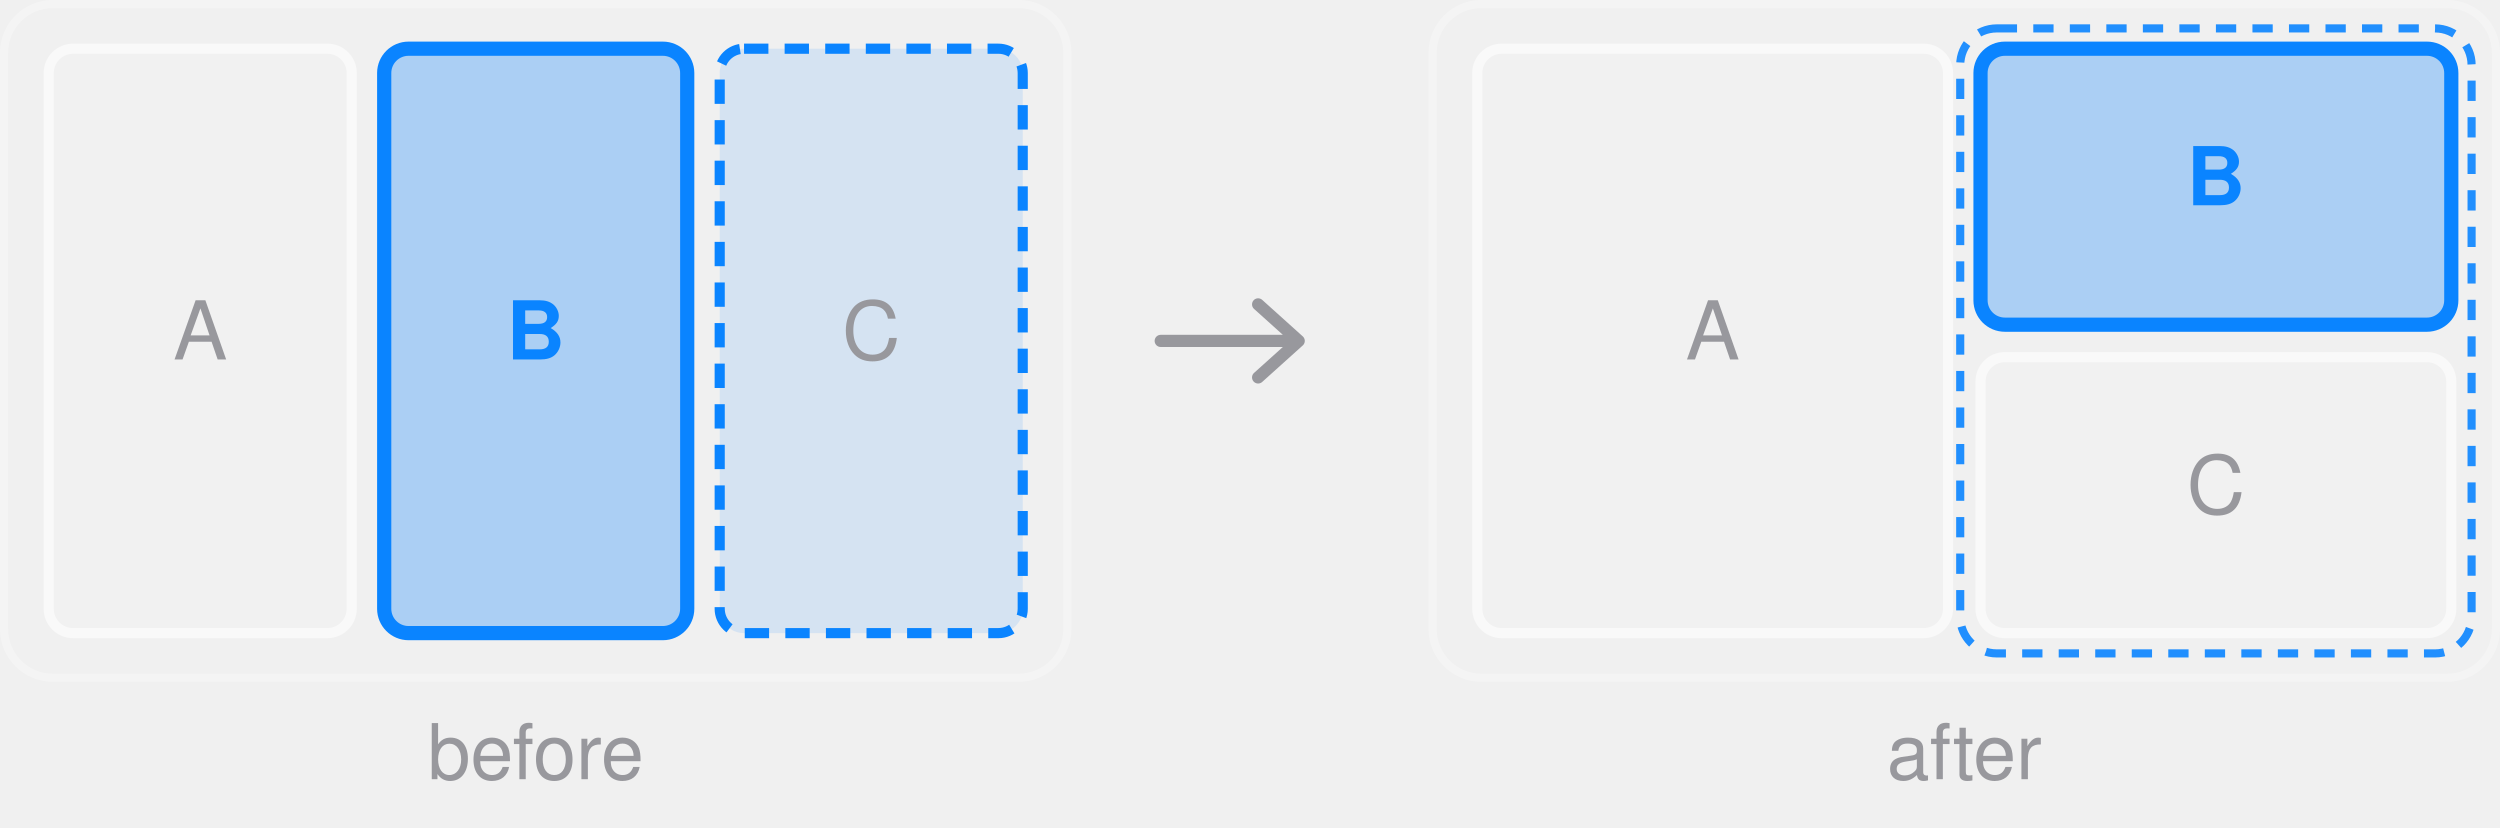
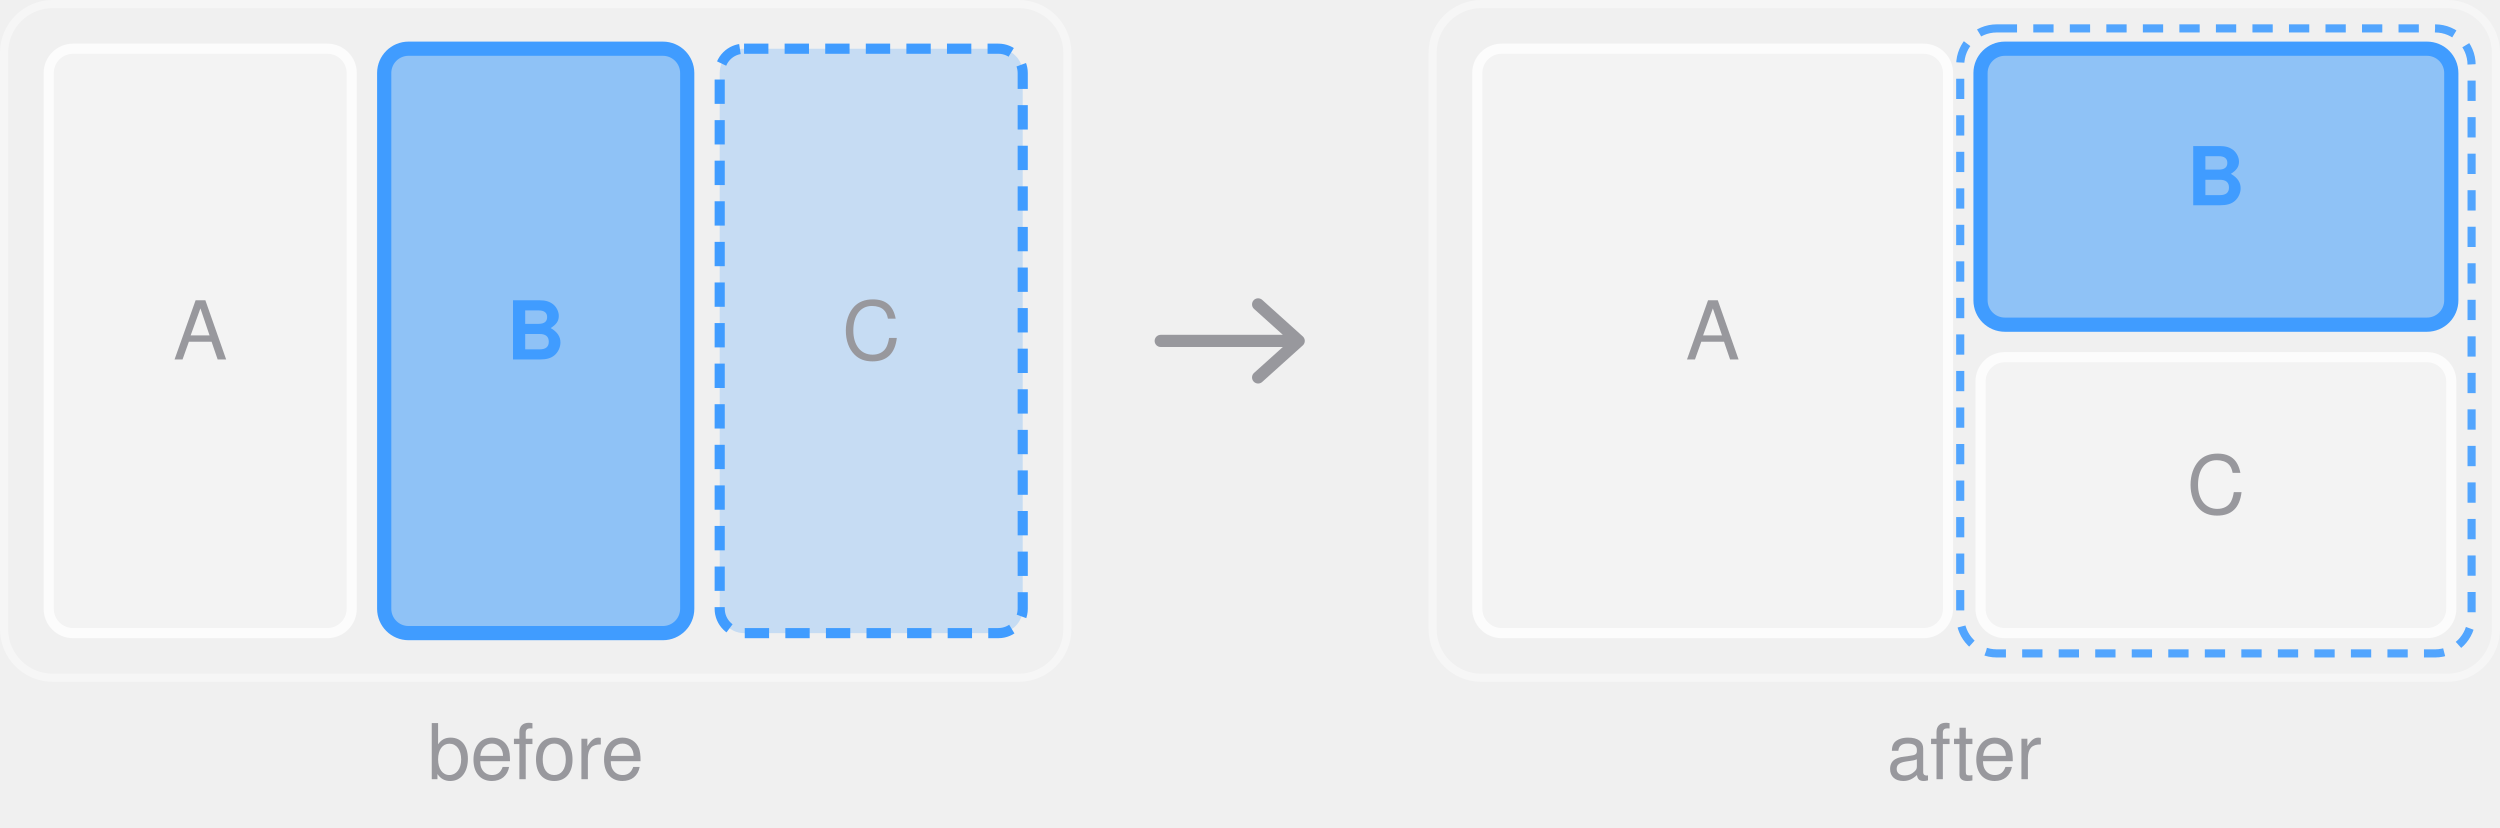
<svg xmlns="http://www.w3.org/2000/svg" width="308" height="102" viewBox="0 0 308 102">
-   <rect x="0.5" y="0.5" width="131" height="83" rx="6" fill="none" stroke="rgba(255,255,255,0.28)" stroke-width="1" />
-   <rect x="6" y="6" width="37.333" height="72" rx="3" fill="rgba(255,255,255,0.10)" stroke="rgba(255,255,255,0.58)" stroke-width="1.25" />
+   <rect x="0.5" y="0.5" width="131" height="83" rx="6" fill="none" stroke="#ffffff" stroke-opacity="0.4" stroke-width="1" />
+   <rect x="6" y="6" width="37.333" height="72" rx="3" fill="#ffffff" fill-opacity="0.2" stroke="#ffffff" stroke-opacity="0.78" stroke-width="1.25" />
  <text x="24.667" y="42" font-size="10" font-weight="500" fill="#98989d" text-anchor="middle" dominant-baseline="central" font-family="-apple-system,BlinkMacSystemFont,'SF Pro Text',Helvetica,Arial,sans-serif">A</text>
-   <rect x="47.333" y="6" width="37.333" height="72" rx="3" fill="rgba(10,132,255,0.30)" stroke="#0a84ff" stroke-width="1.75" />
-   <text x="66" y="42" font-size="10" font-weight="600" fill="#0a84ff" text-anchor="middle" dominant-baseline="central" font-family="-apple-system,BlinkMacSystemFont,'SF Pro Text',Helvetica,Arial,sans-serif">B</text>
-   <rect x="88.667" y="6" width="37.333" height="72" rx="3" fill="rgba(10,132,255,0.12)" stroke="#0a84ff" stroke-width="1.25" stroke-dasharray="3 2" />
+   <rect x="47.333" y="6" width="37.333" height="72" rx="3" fill="#0a84ff" fill-opacity="0.42" stroke="#409cff" stroke-width="1.75" />
+   <text x="66" y="42" font-size="10" font-weight="600" fill="#409cff" text-anchor="middle" dominant-baseline="central" font-family="-apple-system,BlinkMacSystemFont,'SF Pro Text',Helvetica,Arial,sans-serif">B</text>
+   <rect x="88.667" y="6" width="37.333" height="72" rx="3" fill="#0a84ff" fill-opacity="0.18" stroke="#409cff" stroke-width="1.25" stroke-dasharray="3 2" />
  <text x="107.333" y="42" font-size="10" font-weight="500" fill="#98989d" text-anchor="middle" dominant-baseline="central" font-family="-apple-system,BlinkMacSystemFont,'SF Pro Text',Helvetica,Arial,sans-serif">C</text>
  <text x="66" y="96" font-size="9.5" fill="#98989d" text-anchor="middle" font-family="-apple-system,BlinkMacSystemFont,'SF Pro Text',Helvetica,Arial,sans-serif">before</text>
  <path d="M143 42h17M155 37.5l5 4.5-5 4.5" fill="none" stroke="#98989d" stroke-width="1.5" stroke-linecap="round" stroke-linejoin="round" />
-   <rect x="176.5" y="0.5" width="131" height="83" rx="6" fill="none" stroke="rgba(255,255,255,0.28)" stroke-width="1" />
-   <rect x="241.5" y="3.5" width="63" height="77" rx="4.5" fill="none" stroke="#0a84ff" stroke-width="1" stroke-dasharray="2.5 2" opacity="0.9" />
-   <rect x="182" y="6" width="58" height="72" rx="3" fill="rgba(255,255,255,0.10)" stroke="rgba(255,255,255,0.58)" stroke-width="1.25" />
+   <rect x="176.5" y="0.5" width="131" height="83" rx="6" fill="none" stroke="#ffffff" stroke-opacity="0.4" stroke-width="1" />
+   <rect x="241.5" y="3.5" width="63" height="77" rx="4.5" fill="none" stroke="#409cff" stroke-width="1" stroke-dasharray="2.5 2" opacity="0.9" />
+   <rect x="182" y="6" width="58" height="72" rx="3" fill="#ffffff" fill-opacity="0.2" stroke="#ffffff" stroke-opacity="0.78" stroke-width="1.25" />
  <text x="211" y="42" font-size="10" font-weight="500" fill="#98989d" text-anchor="middle" dominant-baseline="central" font-family="-apple-system,BlinkMacSystemFont,'SF Pro Text',Helvetica,Arial,sans-serif">A</text>
-   <rect x="244" y="6" width="58" height="34" rx="3" fill="rgba(10,132,255,0.30)" stroke="#0a84ff" stroke-width="1.75" />
-   <text x="273" y="23" font-size="10" font-weight="600" fill="#0a84ff" text-anchor="middle" dominant-baseline="central" font-family="-apple-system,BlinkMacSystemFont,'SF Pro Text',Helvetica,Arial,sans-serif">B</text>
-   <rect x="244" y="44" width="58" height="34" rx="3" fill="rgba(255,255,255,0.10)" stroke="rgba(255,255,255,0.58)" stroke-width="1.25" />
+   <rect x="244" y="6" width="58" height="34" rx="3" fill="#0a84ff" fill-opacity="0.42" stroke="#409cff" stroke-width="1.75" />
+   <text x="273" y="23" font-size="10" font-weight="600" fill="#409cff" text-anchor="middle" dominant-baseline="central" font-family="-apple-system,BlinkMacSystemFont,'SF Pro Text',Helvetica,Arial,sans-serif">B</text>
+   <rect x="244" y="44" width="58" height="34" rx="3" fill="#ffffff" fill-opacity="0.2" stroke="#ffffff" stroke-opacity="0.78" stroke-width="1.25" />
  <text x="273" y="61" font-size="10" font-weight="500" fill="#98989d" text-anchor="middle" dominant-baseline="central" font-family="-apple-system,BlinkMacSystemFont,'SF Pro Text',Helvetica,Arial,sans-serif">C</text>
  <text x="242" y="96" font-size="9.5" fill="#98989d" text-anchor="middle" font-family="-apple-system,BlinkMacSystemFont,'SF Pro Text',Helvetica,Arial,sans-serif">after</text>
</svg>
